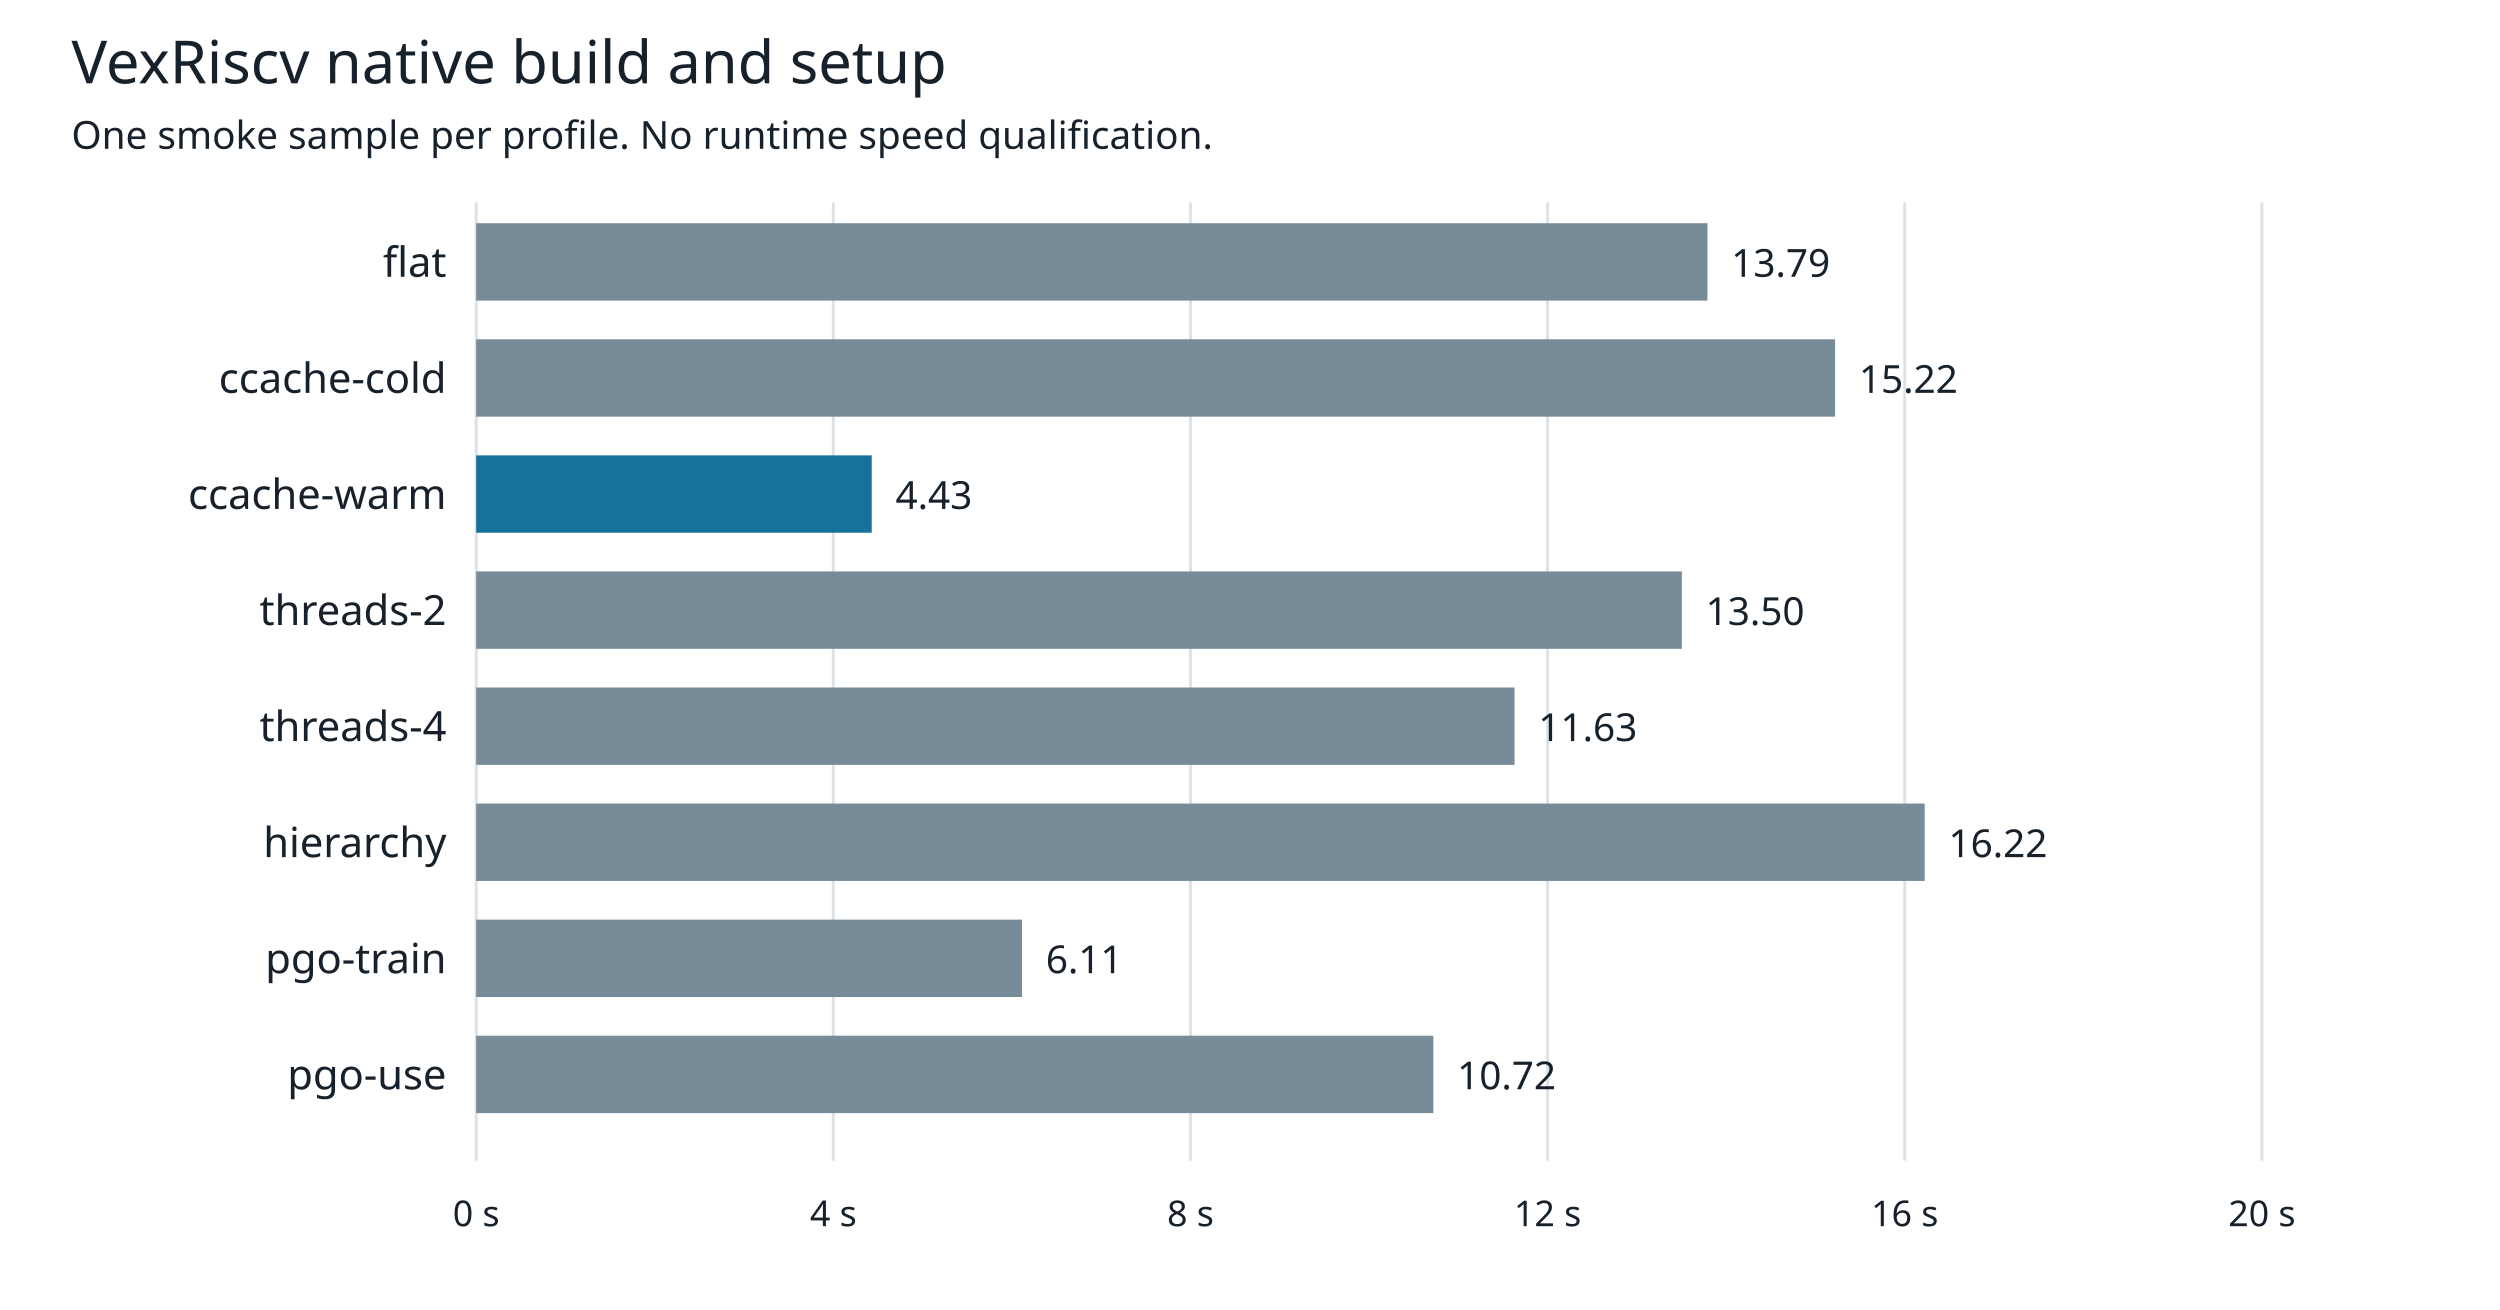
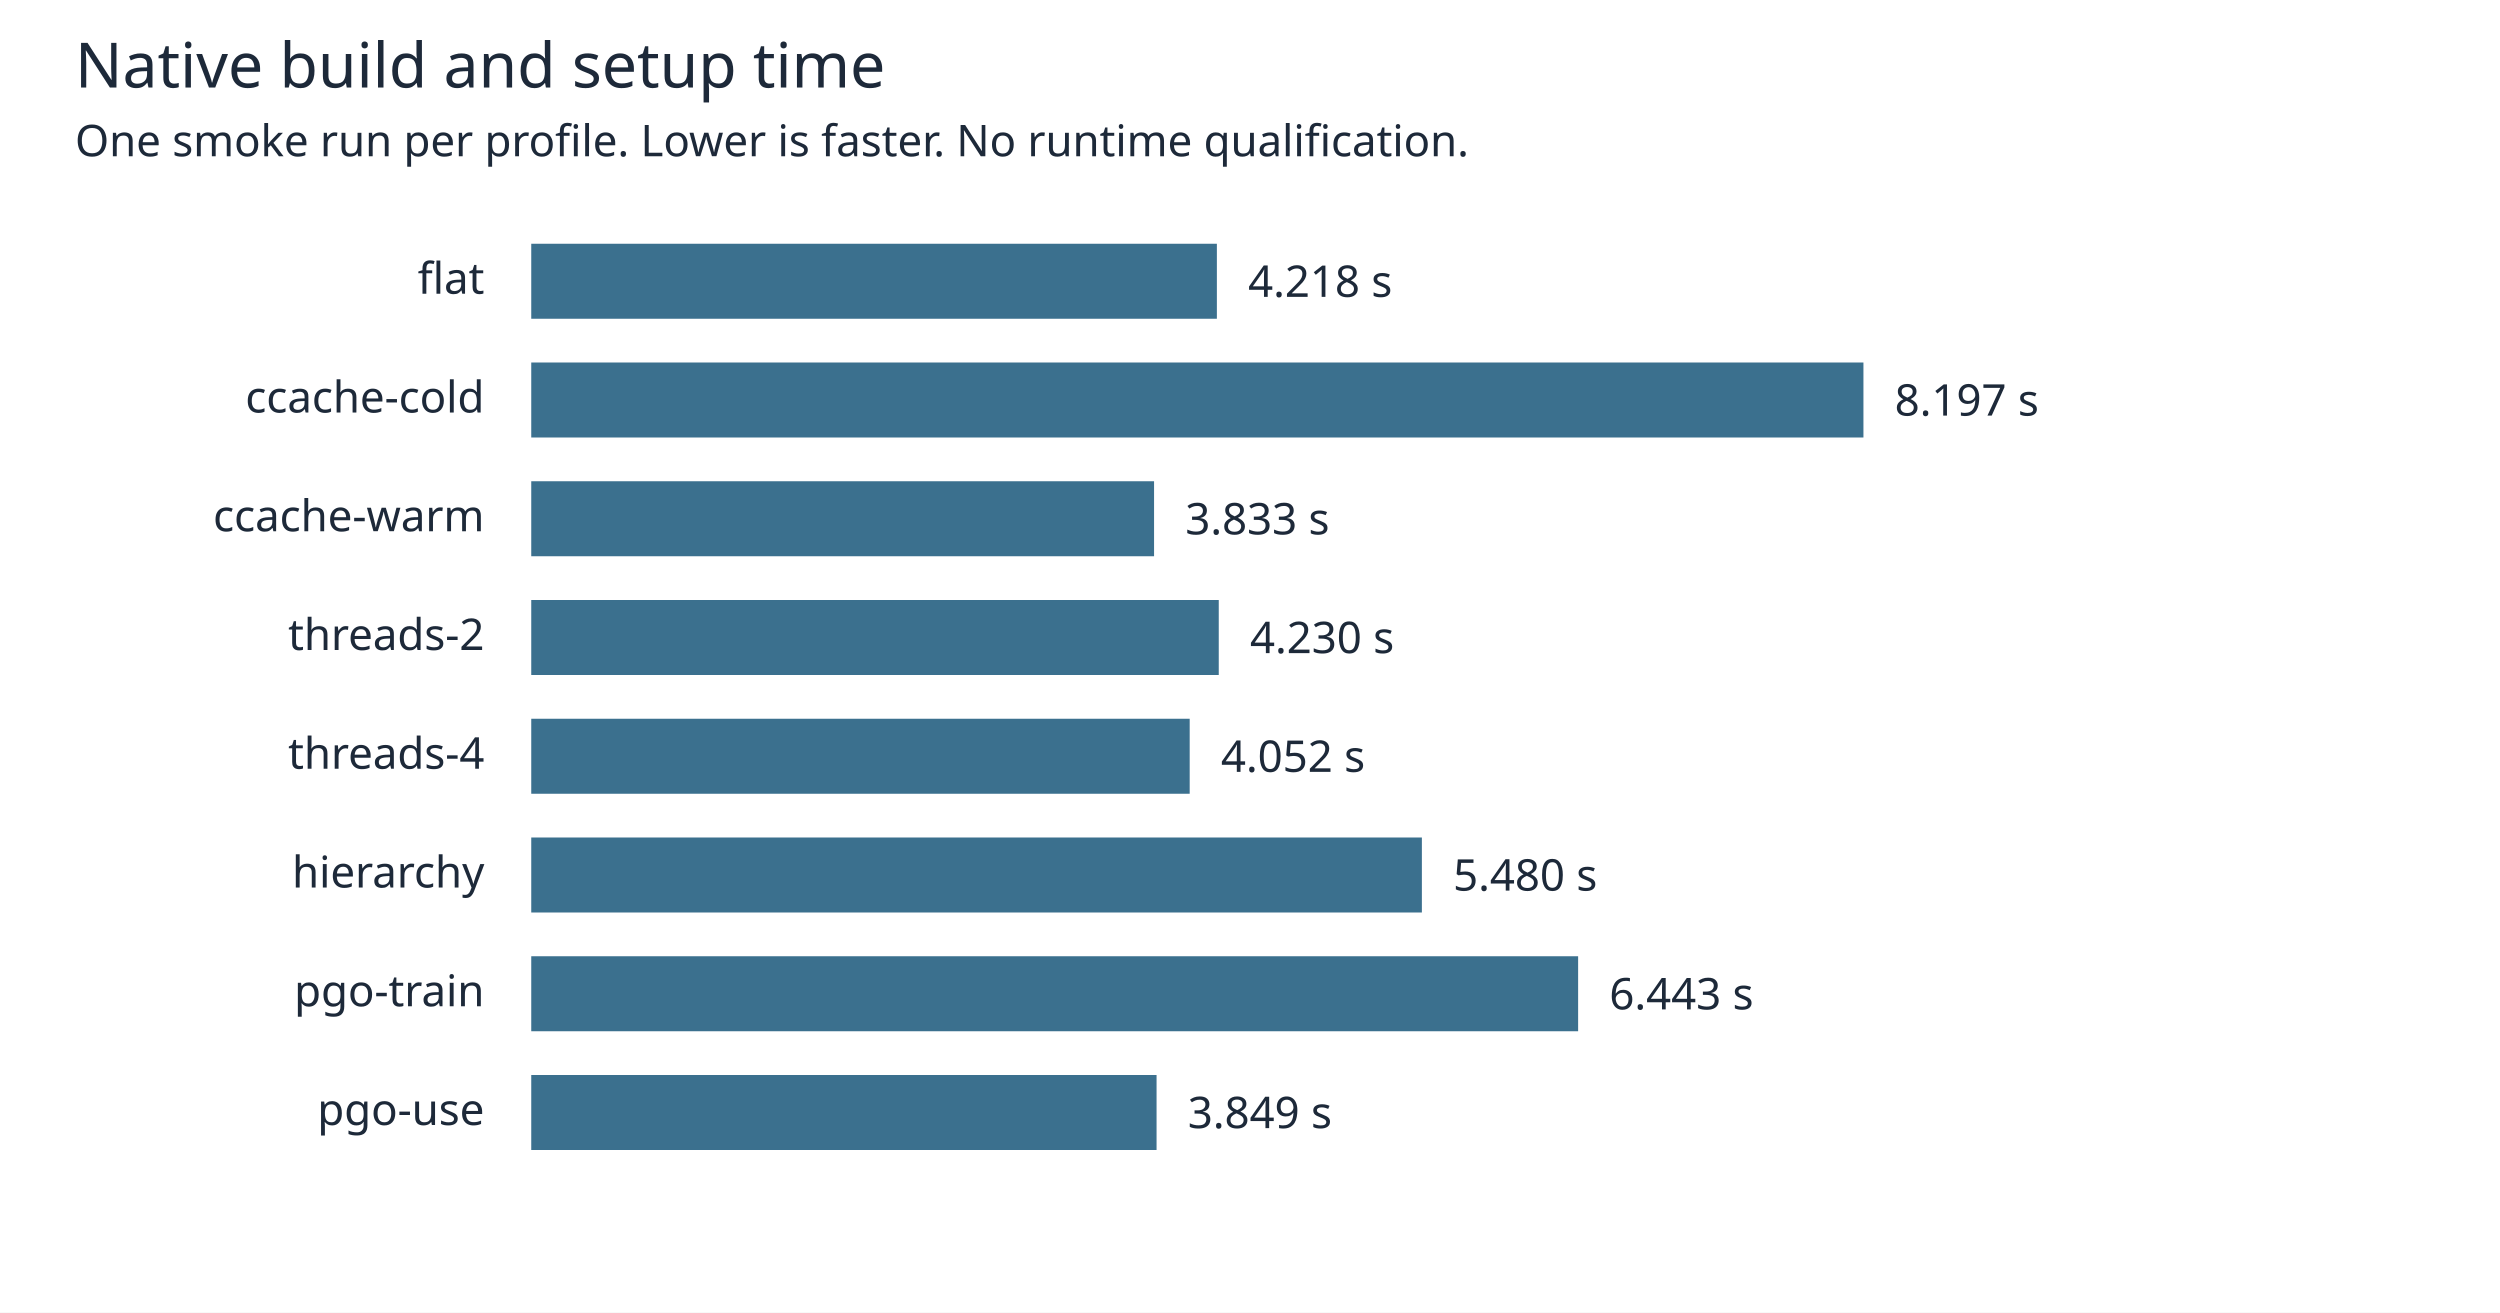
- <svg xmlns="http://www.w3.org/2000/svg" width="840" height="440" viewBox="0 0 840 440">
-   <rect width="840" height="440" fill="white" />
-   <g font-family="sans-serif" fill="#17212b">
-     <text x="24" y="28" font-size="20">VexRiscv native build and setup</text>
-     <text x="24" y="50" font-size="13">One smoke sample per profile. No runtime speed qualification.</text>
-     <line x1="160" y1="68" x2="160" y2="390" stroke="#dce2e7" />
-     <text x="160" y="412" text-anchor="middle" font-size="12">0 s</text>
-     <line x1="280" y1="68" x2="280" y2="390" stroke="#dce2e7" />
-     <text x="280" y="412" text-anchor="middle" font-size="12">4 s</text>
-     <line x1="400" y1="68" x2="400" y2="390" stroke="#dce2e7" />
-     <text x="400" y="412" text-anchor="middle" font-size="12">8 s</text>
-     <line x1="520" y1="68" x2="520" y2="390" stroke="#dce2e7" />
-     <text x="520" y="412" text-anchor="middle" font-size="12">12 s</text>
-     <line x1="640" y1="68" x2="640" y2="390" stroke="#dce2e7" />
-     <text x="640" y="412" text-anchor="middle" font-size="12">16 s</text>
-     <line x1="760" y1="68" x2="760" y2="390" stroke="#dce2e7" />
-     <text x="760" y="412" text-anchor="middle" font-size="12">20 s</text>
-     <text x="150" y="93" text-anchor="end" font-size="14">flat</text>
-     <rect x="160" y="75" width="413.7" height="26" fill="#788b99" />
-     <text x="581.7" y="93" font-size="13">13.79</text>
-     <text x="150" y="132" text-anchor="end" font-size="14">ccache-cold</text>
-     <rect x="160" y="114" width="456.6" height="26" fill="#788b99" />
-     <text x="624.6" y="132" font-size="13">15.22</text>
-     <text x="150" y="171" text-anchor="end" font-size="14">ccache-warm</text>
-     <rect x="160" y="153" width="132.9" height="26" fill="#16729b" />
-     <text x="300.9" y="171" font-size="13">4.43</text>
-     <text x="150" y="210" text-anchor="end" font-size="14">threads-2</text>
-     <rect x="160" y="192" width="405.1" height="26" fill="#788b99" />
-     <text x="573.1" y="210" font-size="13">13.50</text>
-     <text x="150" y="249" text-anchor="end" font-size="14">threads-4</text>
-     <rect x="160" y="231" width="348.9" height="26" fill="#788b99" />
-     <text x="516.9" y="249" font-size="13">11.63</text>
-     <text x="150" y="288" text-anchor="end" font-size="14">hierarchy</text>
-     <rect x="160" y="270" width="486.7" height="26" fill="#788b99" />
-     <text x="654.7" y="288" font-size="13">16.22</text>
-     <text x="150" y="327" text-anchor="end" font-size="14">pgo-train</text>
-     <rect x="160" y="309" width="183.4" height="26" fill="#788b99" />
-     <text x="351.4" y="327" font-size="13">6.11</text>
-     <text x="150" y="366" text-anchor="end" font-size="14">pgo-use</text>
-     <rect x="160" y="348" width="321.6" height="26" fill="#788b99" />
-     <text x="489.6" y="366" font-size="13">10.72</text>
+ <svg xmlns="http://www.w3.org/2000/svg" width="800" height="420" viewBox="0 0 800 420" role="img" aria-label="One native build and setup sample per profile, in seconds">
+   <rect width="800" height="420" fill="white" />
+   <g font-family="sans-serif" font-size="14" fill="#1d2939">
+     <text x="24" y="28" font-size="20">Native build and setup time</text>
+     <text x="24" y="50">One smoke run per profile. Lower is faster. No runtime qualification.</text>
+     <text x="155" y="94" text-anchor="end">flat</text>
+     <rect x="170" y="78" width="219.4" height="24" fill="#3b708e" />
+     <text x="399.4" y="95">4.218 s</text>
+     <text x="155" y="132" text-anchor="end">ccache-cold</text>
+     <rect x="170" y="116" width="426.3" height="24" fill="#3b708e" />
+     <text x="606.3" y="133">8.197 s</text>
+     <text x="155" y="170" text-anchor="end">ccache-warm</text>
+     <rect x="170" y="154" width="199.3" height="24" fill="#3b708e" />
+     <text x="379.3" y="171">3.833 s</text>
+     <text x="155" y="208" text-anchor="end">threads-2</text>
+     <rect x="170" y="192" width="220.0" height="24" fill="#3b708e" />
+     <text x="400.0" y="209">4.230 s</text>
+     <text x="155" y="246" text-anchor="end">threads-4</text>
+     <rect x="170" y="230" width="210.7" height="24" fill="#3b708e" />
+     <text x="390.7" y="247">4.052 s</text>
+     <text x="155" y="284" text-anchor="end">hierarchy</text>
+     <rect x="170" y="268" width="285.0" height="24" fill="#3b708e" />
+     <text x="465.0" y="285">5.480 s</text>
+     <text x="155" y="322" text-anchor="end">pgo-train</text>
+     <rect x="170" y="306" width="335.0" height="24" fill="#3b708e" />
+     <text x="515.0" y="323">6.443 s</text>
+     <text x="155" y="360" text-anchor="end">pgo-use</text>
+     <rect x="170" y="344" width="200.1" height="24" fill="#3b708e" />
+     <text x="380.1" y="361">3.849 s</text>
  </g>
</svg>
